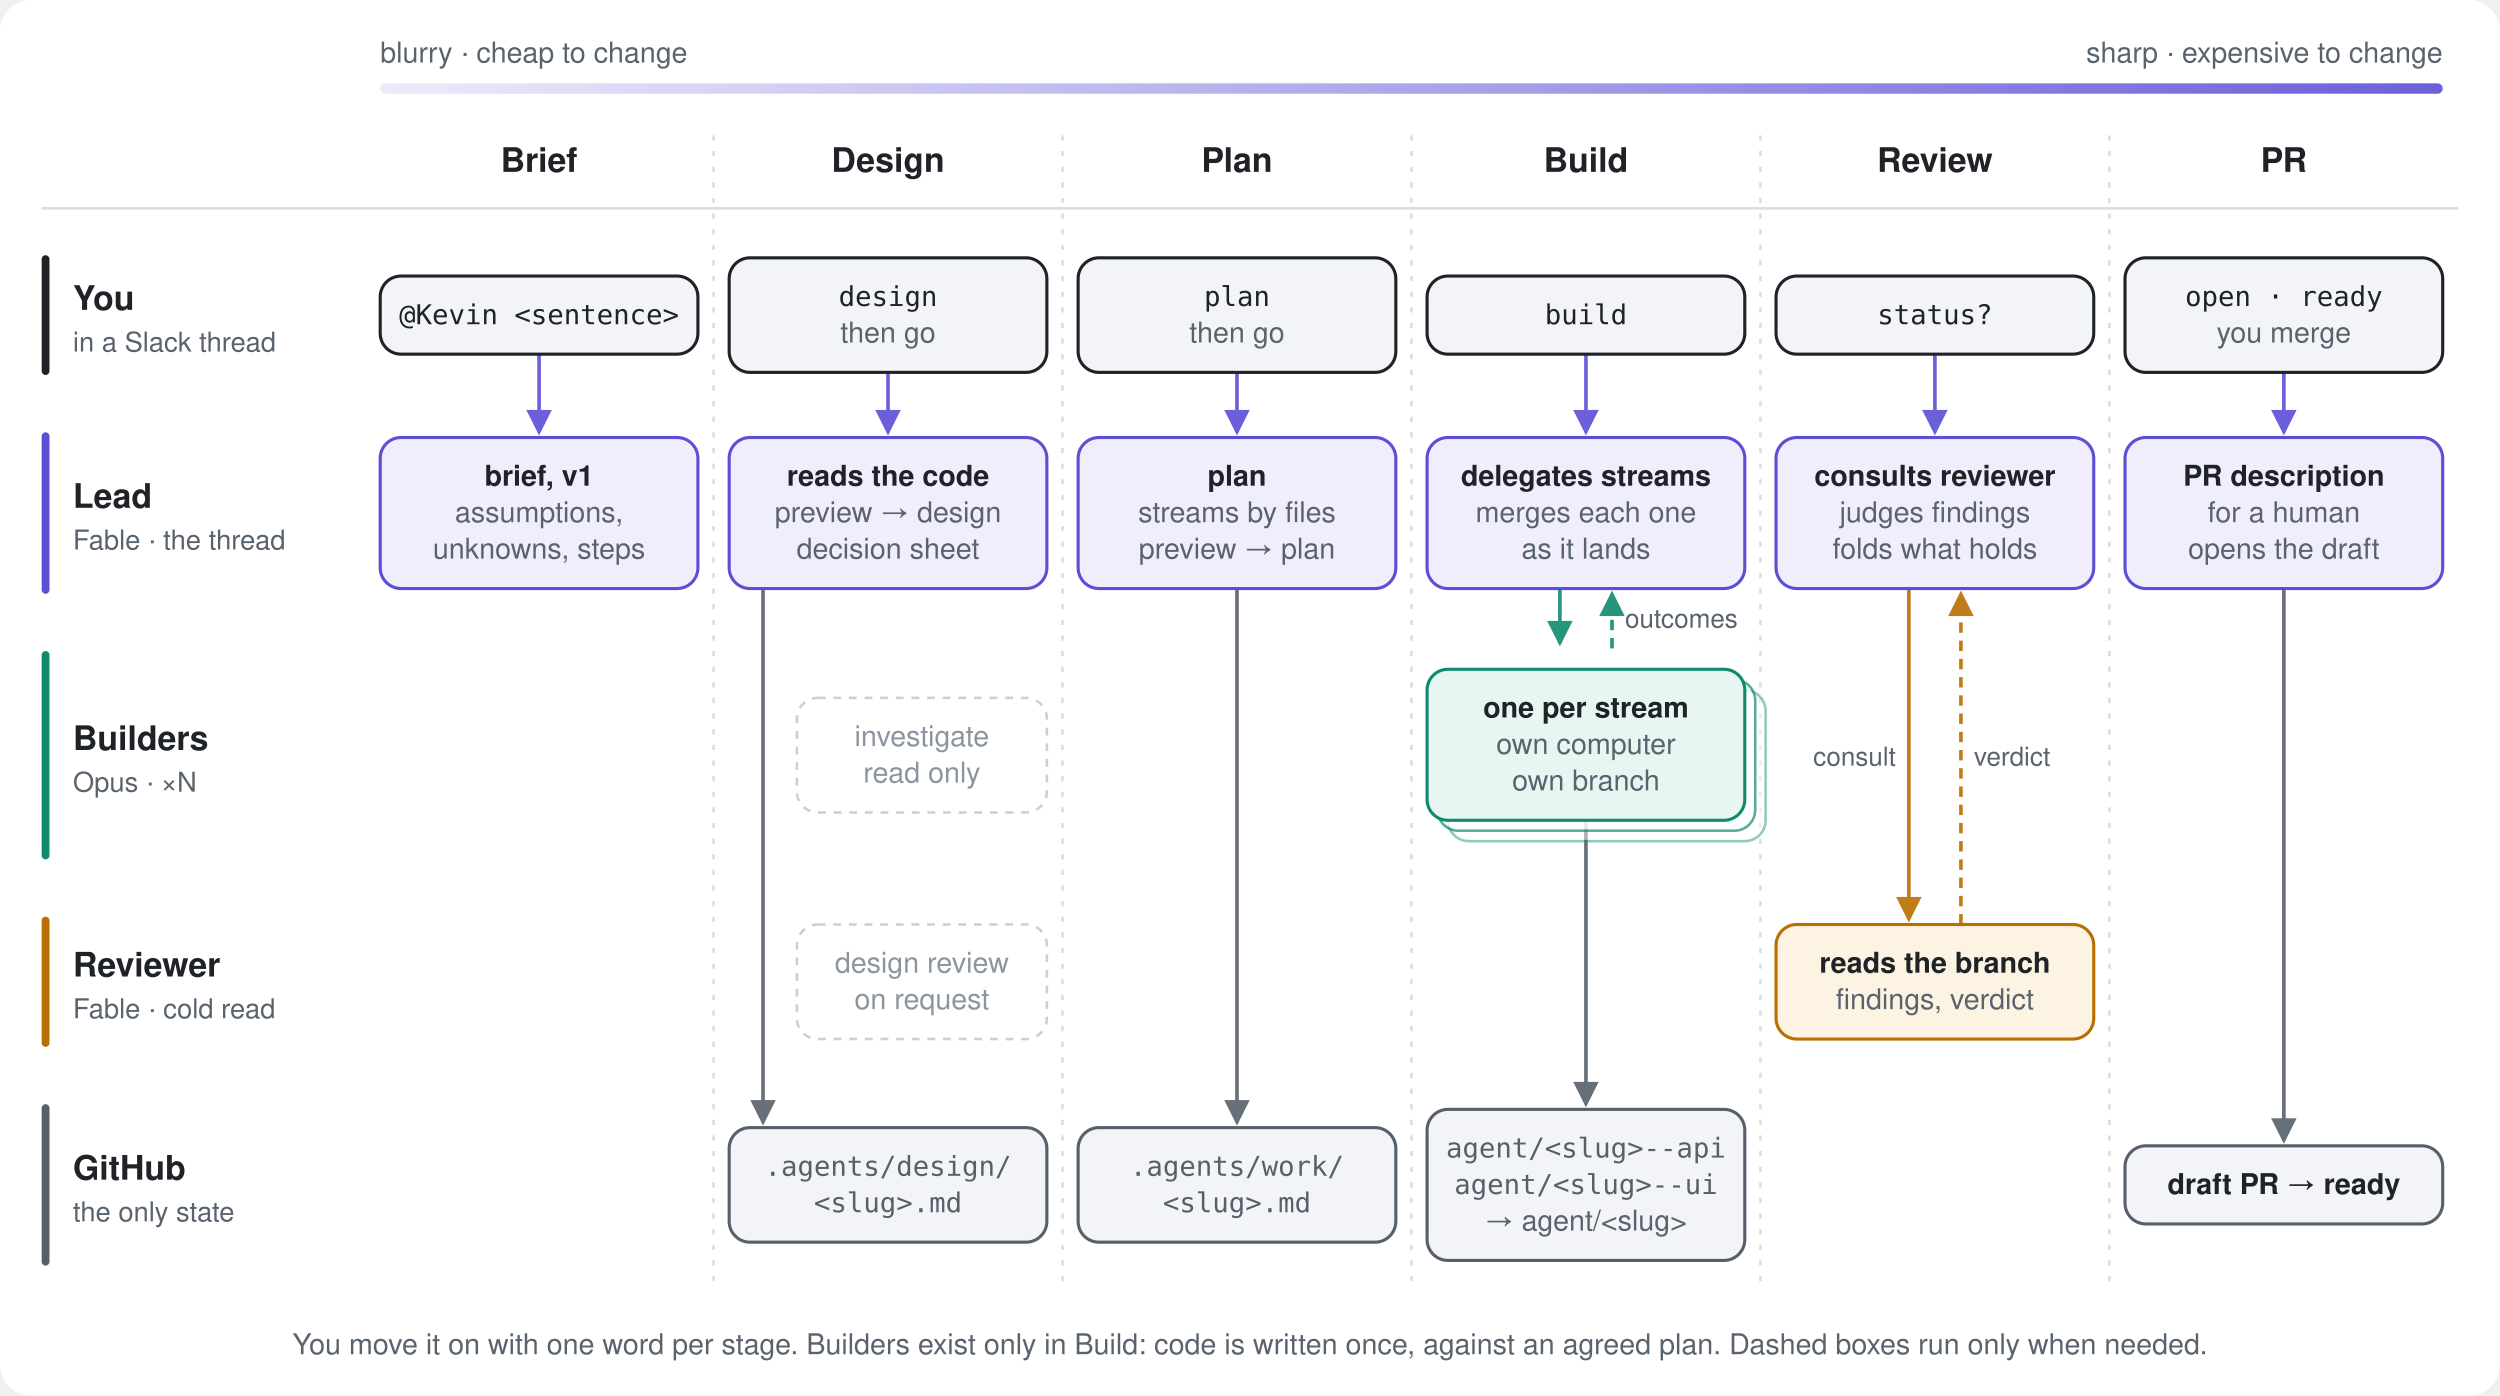
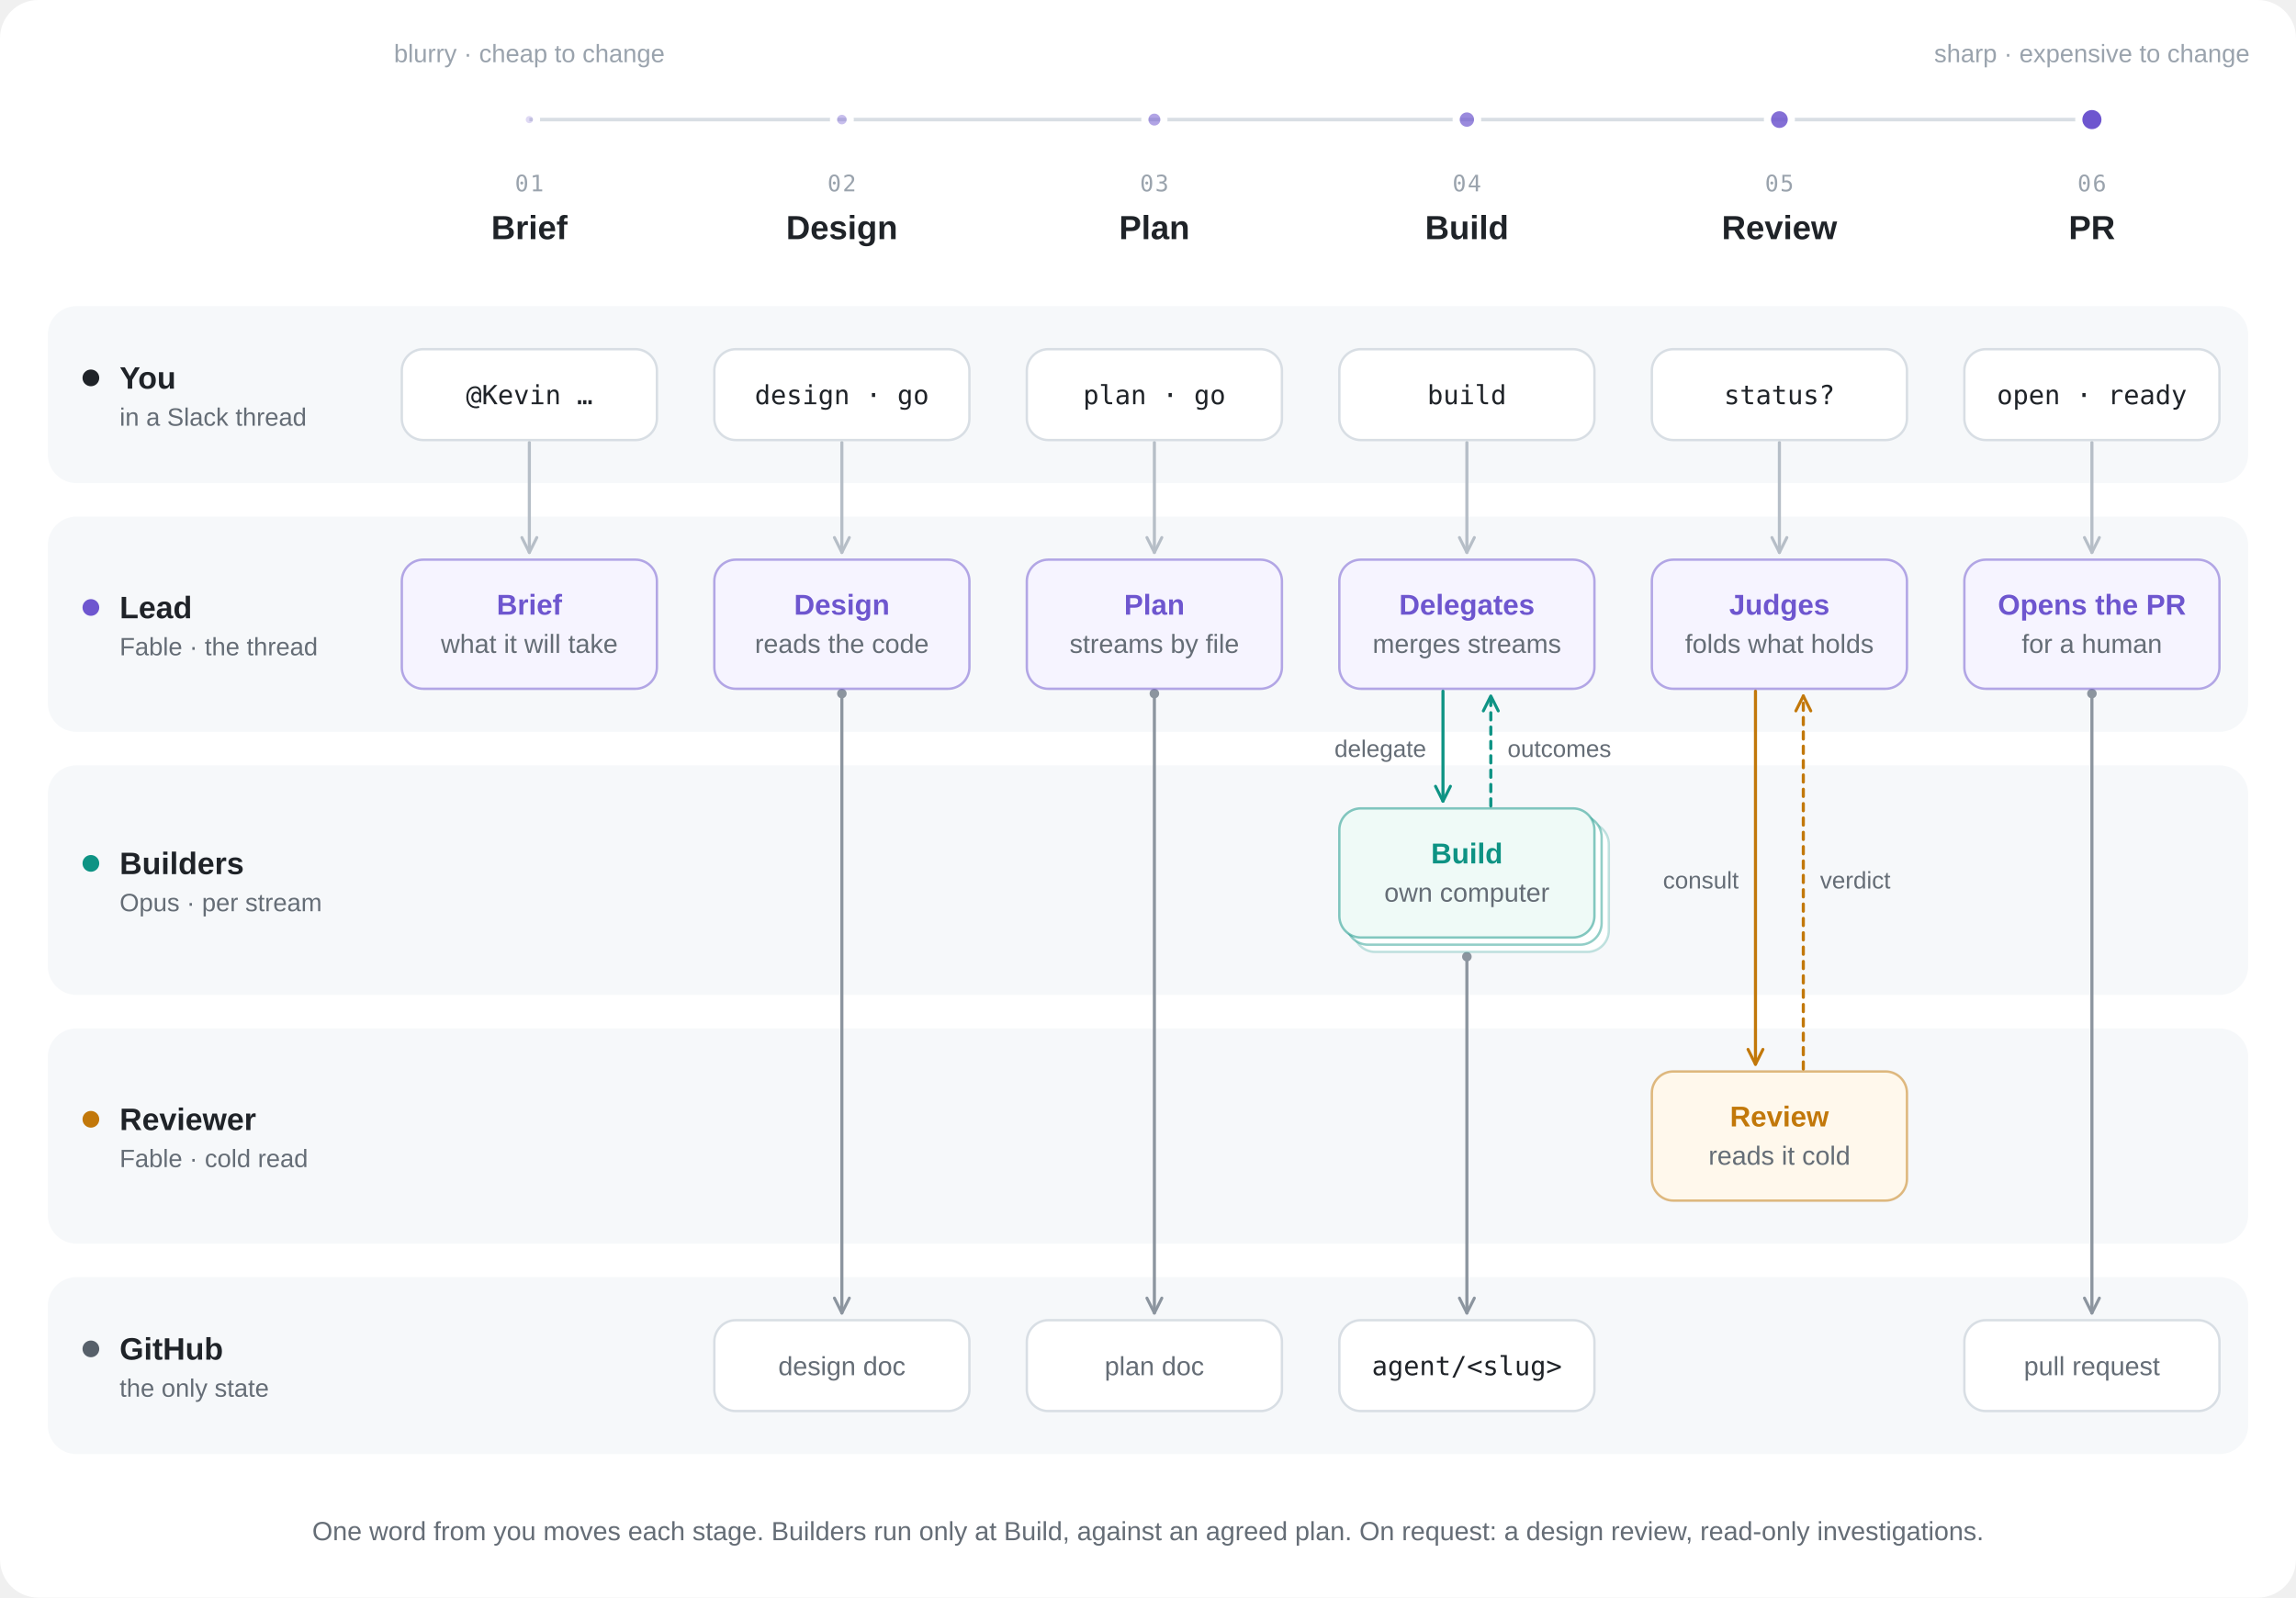
- <svg xmlns="http://www.w3.org/2000/svg" viewBox="0 0 960 536" width="960" height="536" role="img" aria-label="How Kevin works: who acts at each stage and what lands in git">
+ <svg xmlns="http://www.w3.org/2000/svg" viewBox="0 0 960 668" width="960" height="668" role="img" aria-label="How Kevin works: who acts at each stage and what lands in git">
  <defs>
-     <linearGradient id="res" x1="0" x2="1">
-       <stop offset="0" stop-color="#5b4fd6" stop-opacity="0.12" />
-       <stop offset="1" stop-color="#5b4fd6" stop-opacity="0.9" />
-     </linearGradient>
-     <marker id="arrow-you" viewBox="0 0 8 8" refX="7" refY="4" markerWidth="7" markerHeight="7" orient="auto">
-       <path d="M0,0 L8,4 L0,8 z" fill="#1f2328" />
+     <marker id="head-you" viewBox="0 0 10 10" refX="9" refY="5" markerWidth="6" markerHeight="6" orient="auto">
+       <path d="M1,1 L9,5 L1,9" fill="none" stroke="#1f2328" stroke-width="1.6" stroke-linecap="round" stroke-linejoin="round" />
    </marker>
-     <marker id="arrow-lead" viewBox="0 0 8 8" refX="7" refY="4" markerWidth="7" markerHeight="7" orient="auto">
-       <path d="M0,0 L8,4 L0,8 z" fill="#5b4fd6" />
+     <marker id="head-lead" viewBox="0 0 10 10" refX="9" refY="5" markerWidth="6" markerHeight="6" orient="auto">
+       <path d="M1,1 L9,5 L1,9" fill="none" stroke="#6e56cf" stroke-width="1.6" stroke-linecap="round" stroke-linejoin="round" />
    </marker>
-     <marker id="arrow-builder" viewBox="0 0 8 8" refX="7" refY="4" markerWidth="7" markerHeight="7" orient="auto">
-       <path d="M0,0 L8,4 L0,8 z" fill="#0f8a6f" />
+     <marker id="head-builder" viewBox="0 0 10 10" refX="9" refY="5" markerWidth="6" markerHeight="6" orient="auto">
+       <path d="M1,1 L9,5 L1,9" fill="none" stroke="#0e9384" stroke-width="1.6" stroke-linecap="round" stroke-linejoin="round" />
    </marker>
-     <marker id="arrow-reviewer" viewBox="0 0 8 8" refX="7" refY="4" markerWidth="7" markerHeight="7" orient="auto">
-       <path d="M0,0 L8,4 L0,8 z" fill="#b86e00" />
+     <marker id="head-reviewer" viewBox="0 0 10 10" refX="9" refY="5" markerWidth="6" markerHeight="6" orient="auto">
+       <path d="M1,1 L9,5 L1,9" fill="none" stroke="#c2780a" stroke-width="1.6" stroke-linecap="round" stroke-linejoin="round" />
    </marker>
-     <marker id="arrow-git" viewBox="0 0 8 8" refX="7" refY="4" markerWidth="7" markerHeight="7" orient="auto">
-       <path d="M0,0 L8,4 L0,8 z" fill="#57606a" />
+     <marker id="head-git" viewBox="0 0 10 10" refX="9" refY="5" markerWidth="6" markerHeight="6" orient="auto">
+       <path d="M1,1 L9,5 L1,9" fill="none" stroke="#57606a" stroke-width="1.6" stroke-linecap="round" stroke-linejoin="round" />
+     </marker>
+     <marker id="head-trigger" viewBox="0 0 10 10" refX="9" refY="5" markerWidth="6" markerHeight="6" orient="auto">
+       <path d="M1,1 L9,5 L1,9" fill="none" stroke="#b6bec7" stroke-width="1.6" stroke-linecap="round" stroke-linejoin="round" />
+     </marker>
+     <marker id="head-write" viewBox="0 0 10 10" refX="9" refY="5" markerWidth="6" markerHeight="6" orient="auto">
+       <path d="M1,1 L9,5 L1,9" fill="none" stroke="#8c959f" stroke-width="1.6" stroke-linecap="round" stroke-linejoin="round" />
    </marker>
  </defs>
-   <rect width="960" height="536" rx="12" fill="#ffffff" />
-   <text x="146" y="24" font-family="-apple-system, BlinkMacSystemFont, 'Segoe UI', Helvetica, Arial, sans-serif" font-size="11" fill="#59636e">blurry · cheap to change</text>
-   <text x="938" y="24" font-family="-apple-system, BlinkMacSystemFont, 'Segoe UI', Helvetica, Arial, sans-serif" font-size="11" fill="#59636e" text-anchor="end">sharp · expensive to change</text>
-   <rect x="146" y="32" width="792" height="4" rx="2" fill="url(#res)" />
-   <text x="207" y="66" font-family="-apple-system, BlinkMacSystemFont, 'Segoe UI', Helvetica, Arial, sans-serif" font-size="13" font-weight="600" fill="#1f2328" text-anchor="middle">Brief</text>
-   <text x="341" y="66" font-family="-apple-system, BlinkMacSystemFont, 'Segoe UI', Helvetica, Arial, sans-serif" font-size="13" font-weight="600" fill="#1f2328" text-anchor="middle">Design</text>
-   <line x1="274" y1="52" x2="274" y2="496" stroke="#d8dee4" stroke-width="1" stroke-dasharray="2 4" />
-   <text x="475" y="66" font-family="-apple-system, BlinkMacSystemFont, 'Segoe UI', Helvetica, Arial, sans-serif" font-size="13" font-weight="600" fill="#1f2328" text-anchor="middle">Plan</text>
-   <line x1="408" y1="52" x2="408" y2="496" stroke="#d8dee4" stroke-width="1" stroke-dasharray="2 4" />
-   <text x="609" y="66" font-family="-apple-system, BlinkMacSystemFont, 'Segoe UI', Helvetica, Arial, sans-serif" font-size="13" font-weight="600" fill="#1f2328" text-anchor="middle">Build</text>
-   <line x1="542" y1="52" x2="542" y2="496" stroke="#d8dee4" stroke-width="1" stroke-dasharray="2 4" />
-   <text x="743" y="66" font-family="-apple-system, BlinkMacSystemFont, 'Segoe UI', Helvetica, Arial, sans-serif" font-size="13" font-weight="600" fill="#1f2328" text-anchor="middle">Review</text>
-   <line x1="676" y1="52" x2="676" y2="496" stroke="#d8dee4" stroke-width="1" stroke-dasharray="2 4" />
-   <text x="877" y="66" font-family="-apple-system, BlinkMacSystemFont, 'Segoe UI', Helvetica, Arial, sans-serif" font-size="13" font-weight="600" fill="#1f2328" text-anchor="middle">PR</text>
-   <line x1="810" y1="52" x2="810" y2="496" stroke="#d8dee4" stroke-width="1" stroke-dasharray="2 4" />
-   <line x1="16" y1="80" x2="944" y2="80" stroke="#d8dee4" stroke-width="1" />
-   <rect x="16" y="98" width="3" height="46" rx="1.5" fill="#1f2328" />
-   <text x="28" y="119" font-family="-apple-system, BlinkMacSystemFont, 'Segoe UI', Helvetica, Arial, sans-serif" font-size="13" font-weight="600" fill="#1f2328">You</text>
-   <text x="28" y="135" font-family="-apple-system, BlinkMacSystemFont, 'Segoe UI', Helvetica, Arial, sans-serif" font-size="10.5" fill="#59636e">in a Slack thread</text>
-   <rect x="16" y="166" width="3" height="62" rx="1.5" fill="#5b4fd6" />
-   <text x="28" y="195" font-family="-apple-system, BlinkMacSystemFont, 'Segoe UI', Helvetica, Arial, sans-serif" font-size="13" font-weight="600" fill="#1f2328">Lead</text>
-   <text x="28" y="211" font-family="-apple-system, BlinkMacSystemFont, 'Segoe UI', Helvetica, Arial, sans-serif" font-size="10.5" fill="#59636e">Fable · the thread</text>
-   <rect x="16" y="250" width="3" height="80" rx="1.5" fill="#0f8a6f" />
-   <text x="28" y="288" font-family="-apple-system, BlinkMacSystemFont, 'Segoe UI', Helvetica, Arial, sans-serif" font-size="13" font-weight="600" fill="#1f2328">Builders</text>
-   <text x="28" y="304" font-family="-apple-system, BlinkMacSystemFont, 'Segoe UI', Helvetica, Arial, sans-serif" font-size="10.5" fill="#59636e">Opus · ×N</text>
-   <rect x="16" y="352" width="3" height="50" rx="1.5" fill="#b86e00" />
-   <text x="28" y="375" font-family="-apple-system, BlinkMacSystemFont, 'Segoe UI', Helvetica, Arial, sans-serif" font-size="13" font-weight="600" fill="#1f2328">Reviewer</text>
-   <text x="28" y="391" font-family="-apple-system, BlinkMacSystemFont, 'Segoe UI', Helvetica, Arial, sans-serif" font-size="10.5" fill="#59636e">Fable · cold read</text>
-   <rect x="16" y="424" width="3" height="62" rx="1.5" fill="#57606a" />
-   <text x="28" y="453" font-family="-apple-system, BlinkMacSystemFont, 'Segoe UI', Helvetica, Arial, sans-serif" font-size="13" font-weight="600" fill="#1f2328">GitHub</text>
-   <text x="28" y="469" font-family="-apple-system, BlinkMacSystemFont, 'Segoe UI', Helvetica, Arial, sans-serif" font-size="10.5" fill="#59636e">the only state</text>
-   <line x1="207" y1="136" x2="207" y2="166" stroke="#5b4fd6" stroke-width="1.4" marker-end="url(#arrow-lead)" opacity="0.9" />
-   <line x1="341" y1="143" x2="341" y2="166" stroke="#5b4fd6" stroke-width="1.4" marker-end="url(#arrow-lead)" opacity="0.9" />
-   <line x1="293" y1="226" x2="293" y2="431" stroke="#57606a" stroke-width="1.4" marker-end="url(#arrow-git)" opacity="0.9" />
-   <line x1="475" y1="143" x2="475" y2="166" stroke="#5b4fd6" stroke-width="1.4" marker-end="url(#arrow-lead)" opacity="0.9" />
-   <line x1="475" y1="226" x2="475" y2="431" stroke="#57606a" stroke-width="1.4" marker-end="url(#arrow-git)" opacity="0.9" />
-   <line x1="609" y1="136" x2="609" y2="166" stroke="#5b4fd6" stroke-width="1.4" marker-end="url(#arrow-lead)" opacity="0.9" />
-   <line x1="599" y1="226" x2="599" y2="247" stroke="#0f8a6f" stroke-width="1.4" marker-end="url(#arrow-builder)" opacity="0.9" />
-   <line x1="619" y1="249" x2="619" y2="228" stroke="#0f8a6f" stroke-width="1.4" marker-end="url(#arrow-builder)" stroke-dasharray="4 3" opacity="0.9" />
-   <text x="624" y="241" font-family="-apple-system, BlinkMacSystemFont, 'Segoe UI', Helvetica, Arial, sans-serif" font-size="10" fill="#59636e" text-anchor="start">outcomes</text>
-   <line x1="609" y1="315" x2="609" y2="424" stroke="#57606a" stroke-width="1.4" marker-end="url(#arrow-git)" opacity="0.9" />
-   <line x1="743" y1="136" x2="743" y2="166" stroke="#5b4fd6" stroke-width="1.4" marker-end="url(#arrow-lead)" opacity="0.9" />
-   <line x1="733" y1="226" x2="733" y2="353" stroke="#b86e00" stroke-width="1.4" marker-end="url(#arrow-reviewer)" opacity="0.9" />
-   <text x="728" y="294" font-family="-apple-system, BlinkMacSystemFont, 'Segoe UI', Helvetica, Arial, sans-serif" font-size="10" fill="#59636e" text-anchor="end">consult</text>
-   <line x1="753" y1="355" x2="753" y2="228" stroke="#b86e00" stroke-width="1.4" marker-end="url(#arrow-reviewer)" stroke-dasharray="4 3" opacity="0.9" />
-   <text x="758" y="294" font-family="-apple-system, BlinkMacSystemFont, 'Segoe UI', Helvetica, Arial, sans-serif" font-size="10" fill="#59636e" text-anchor="start">verdict</text>
-   <line x1="877" y1="143" x2="877" y2="166" stroke="#5b4fd6" stroke-width="1.4" marker-end="url(#arrow-lead)" opacity="0.9" />
-   <line x1="877" y1="226" x2="877" y2="438" stroke="#57606a" stroke-width="1.4" marker-end="url(#arrow-git)" opacity="0.9" />
-   <rect x="146" y="106" width="122" height="30" rx="8" fill="#f2f4f7" stroke="#1f2328" stroke-width="1.2" />
-   <text x="207" y="124.5" font-family="ui-monospace, SFMono-Regular, 'SF Mono', Menlo, Consolas, monospace" font-size="10.5" fill="#1f2328" text-anchor="middle">@Kevin &lt;sentence&gt;</text>
-   <rect x="280" y="99" width="122" height="44" rx="8" fill="#f2f4f7" stroke="#1f2328" stroke-width="1.2" />
-   <text x="341" y="117.5" font-family="ui-monospace, SFMono-Regular, 'SF Mono', Menlo, Consolas, monospace" font-size="10.5" fill="#1f2328" text-anchor="middle">design</text>
-   <text x="341" y="131.5" font-family="-apple-system, BlinkMacSystemFont, 'Segoe UI', Helvetica, Arial, sans-serif" font-size="11" fill="#59636e" text-anchor="middle">then go</text>
-   <rect x="414" y="99" width="122" height="44" rx="8" fill="#f2f4f7" stroke="#1f2328" stroke-width="1.2" />
-   <text x="475" y="117.5" font-family="ui-monospace, SFMono-Regular, 'SF Mono', Menlo, Consolas, monospace" font-size="10.5" fill="#1f2328" text-anchor="middle">plan</text>
-   <text x="475" y="131.5" font-family="-apple-system, BlinkMacSystemFont, 'Segoe UI', Helvetica, Arial, sans-serif" font-size="11" fill="#59636e" text-anchor="middle">then go</text>
-   <rect x="548" y="106" width="122" height="30" rx="8" fill="#f2f4f7" stroke="#1f2328" stroke-width="1.2" />
-   <text x="609" y="124.5" font-family="ui-monospace, SFMono-Regular, 'SF Mono', Menlo, Consolas, monospace" font-size="10.5" fill="#1f2328" text-anchor="middle">build</text>
-   <rect x="682" y="106" width="122" height="30" rx="8" fill="#f2f4f7" stroke="#1f2328" stroke-width="1.2" />
-   <text x="743" y="124.5" font-family="ui-monospace, SFMono-Regular, 'SF Mono', Menlo, Consolas, monospace" font-size="10.5" fill="#1f2328" text-anchor="middle">status?</text>
-   <rect x="816" y="99" width="122" height="44" rx="8" fill="#f2f4f7" stroke="#1f2328" stroke-width="1.2" />
-   <text x="877" y="117.5" font-family="ui-monospace, SFMono-Regular, 'SF Mono', Menlo, Consolas, monospace" font-size="10.5" fill="#1f2328" text-anchor="middle">open · ready</text>
-   <text x="877" y="131.5" font-family="-apple-system, BlinkMacSystemFont, 'Segoe UI', Helvetica, Arial, sans-serif" font-size="11" fill="#59636e" text-anchor="middle">you merge</text>
-   <rect x="146" y="168" width="122" height="58" rx="8" fill="#f0eefd" stroke="#5b4fd6" stroke-width="1.2" />
-   <text x="207" y="186.5" font-family="-apple-system, BlinkMacSystemFont, 'Segoe UI', Helvetica, Arial, sans-serif" font-size="11" font-weight="600" fill="#1f2328" text-anchor="middle">brief, v1</text>
-   <text x="207" y="200.5" font-family="-apple-system, BlinkMacSystemFont, 'Segoe UI', Helvetica, Arial, sans-serif" font-size="11" fill="#59636e" text-anchor="middle">assumptions,</text>
-   <text x="207" y="214.5" font-family="-apple-system, BlinkMacSystemFont, 'Segoe UI', Helvetica, Arial, sans-serif" font-size="11" fill="#59636e" text-anchor="middle">unknowns, steps</text>
-   <rect x="280" y="168" width="122" height="58" rx="8" fill="#f0eefd" stroke="#5b4fd6" stroke-width="1.2" />
-   <text x="341" y="186.5" font-family="-apple-system, BlinkMacSystemFont, 'Segoe UI', Helvetica, Arial, sans-serif" font-size="11" font-weight="600" fill="#1f2328" text-anchor="middle">reads the code</text>
-   <text x="341" y="200.5" font-family="-apple-system, BlinkMacSystemFont, 'Segoe UI', Helvetica, Arial, sans-serif" font-size="11" fill="#59636e" text-anchor="middle">preview → design</text>
-   <text x="341" y="214.5" font-family="-apple-system, BlinkMacSystemFont, 'Segoe UI', Helvetica, Arial, sans-serif" font-size="11" fill="#59636e" text-anchor="middle">decision sheet</text>
-   <rect x="414" y="168" width="122" height="58" rx="8" fill="#f0eefd" stroke="#5b4fd6" stroke-width="1.2" />
-   <text x="475" y="186.5" font-family="-apple-system, BlinkMacSystemFont, 'Segoe UI', Helvetica, Arial, sans-serif" font-size="11" font-weight="600" fill="#1f2328" text-anchor="middle">plan</text>
-   <text x="475" y="200.5" font-family="-apple-system, BlinkMacSystemFont, 'Segoe UI', Helvetica, Arial, sans-serif" font-size="11" fill="#59636e" text-anchor="middle">streams by files</text>
-   <text x="475" y="214.5" font-family="-apple-system, BlinkMacSystemFont, 'Segoe UI', Helvetica, Arial, sans-serif" font-size="11" fill="#59636e" text-anchor="middle">preview → plan</text>
-   <rect x="548" y="168" width="122" height="58" rx="8" fill="#f0eefd" stroke="#5b4fd6" stroke-width="1.2" />
-   <text x="609" y="186.5" font-family="-apple-system, BlinkMacSystemFont, 'Segoe UI', Helvetica, Arial, sans-serif" font-size="11" font-weight="600" fill="#1f2328" text-anchor="middle">delegates streams</text>
-   <text x="609" y="200.5" font-family="-apple-system, BlinkMacSystemFont, 'Segoe UI', Helvetica, Arial, sans-serif" font-size="11" fill="#59636e" text-anchor="middle">merges each one</text>
-   <text x="609" y="214.5" font-family="-apple-system, BlinkMacSystemFont, 'Segoe UI', Helvetica, Arial, sans-serif" font-size="11" fill="#59636e" text-anchor="middle">as it lands</text>
-   <rect x="682" y="168" width="122" height="58" rx="8" fill="#f0eefd" stroke="#5b4fd6" stroke-width="1.2" />
-   <text x="743" y="186.5" font-family="-apple-system, BlinkMacSystemFont, 'Segoe UI', Helvetica, Arial, sans-serif" font-size="11" font-weight="600" fill="#1f2328" text-anchor="middle">consults reviewer</text>
-   <text x="743" y="200.5" font-family="-apple-system, BlinkMacSystemFont, 'Segoe UI', Helvetica, Arial, sans-serif" font-size="11" fill="#59636e" text-anchor="middle">judges findings</text>
-   <text x="743" y="214.5" font-family="-apple-system, BlinkMacSystemFont, 'Segoe UI', Helvetica, Arial, sans-serif" font-size="11" fill="#59636e" text-anchor="middle">folds what holds</text>
-   <rect x="816" y="168" width="122" height="58" rx="8" fill="#f0eefd" stroke="#5b4fd6" stroke-width="1.2" />
-   <text x="877" y="186.5" font-family="-apple-system, BlinkMacSystemFont, 'Segoe UI', Helvetica, Arial, sans-serif" font-size="11" font-weight="600" fill="#1f2328" text-anchor="middle">PR description</text>
-   <text x="877" y="200.5" font-family="-apple-system, BlinkMacSystemFont, 'Segoe UI', Helvetica, Arial, sans-serif" font-size="11" fill="#59636e" text-anchor="middle">for a human</text>
-   <text x="877" y="214.5" font-family="-apple-system, BlinkMacSystemFont, 'Segoe UI', Helvetica, Arial, sans-serif" font-size="11" fill="#59636e" text-anchor="middle">opens the draft</text>
-   <rect x="306" y="268" width="96" height="44" rx="8" fill="#ffffff" stroke="#c8d1da" stroke-width="1" stroke-dasharray="3 3" />
-   <text x="354" y="286.5" font-family="-apple-system, BlinkMacSystemFont, 'Segoe UI', Helvetica, Arial, sans-serif" font-size="11" fill="#8c959f" text-anchor="middle">investigate</text>
-   <text x="354" y="300.5" font-family="-apple-system, BlinkMacSystemFont, 'Segoe UI', Helvetica, Arial, sans-serif" font-size="11" fill="#8c959f" text-anchor="middle">read only</text>
-   <rect x="556" y="265" width="122" height="58" rx="8" fill="#ffffff" stroke="#0f8a6f" stroke-width="1" opacity="0.45" />
-   <rect x="552" y="261" width="122" height="58" rx="8" fill="#ffffff" stroke="#0f8a6f" stroke-width="1" opacity="0.7" />
-   <rect x="548" y="257" width="122" height="58" rx="8" fill="#e8f6f1" stroke="#0f8a6f" stroke-width="1.2" />
-   <text x="609" y="275.5" font-family="-apple-system, BlinkMacSystemFont, 'Segoe UI', Helvetica, Arial, sans-serif" font-size="11" font-weight="600" fill="#1f2328" text-anchor="middle">one per stream</text>
-   <text x="609" y="289.5" font-family="-apple-system, BlinkMacSystemFont, 'Segoe UI', Helvetica, Arial, sans-serif" font-size="11" fill="#59636e" text-anchor="middle">own computer</text>
-   <text x="609" y="303.5" font-family="-apple-system, BlinkMacSystemFont, 'Segoe UI', Helvetica, Arial, sans-serif" font-size="11" fill="#59636e" text-anchor="middle">own branch</text>
-   <rect x="306" y="355" width="96" height="44" rx="8" fill="#ffffff" stroke="#c8d1da" stroke-width="1" stroke-dasharray="3 3" />
-   <text x="354" y="373.5" font-family="-apple-system, BlinkMacSystemFont, 'Segoe UI', Helvetica, Arial, sans-serif" font-size="11" fill="#8c959f" text-anchor="middle">design review</text>
-   <text x="354" y="387.5" font-family="-apple-system, BlinkMacSystemFont, 'Segoe UI', Helvetica, Arial, sans-serif" font-size="11" fill="#8c959f" text-anchor="middle">on request</text>
-   <rect x="682" y="355" width="122" height="44" rx="8" fill="#fdf3e3" stroke="#b86e00" stroke-width="1.2" />
-   <text x="743" y="373.5" font-family="-apple-system, BlinkMacSystemFont, 'Segoe UI', Helvetica, Arial, sans-serif" font-size="11" font-weight="600" fill="#1f2328" text-anchor="middle">reads the branch</text>
-   <text x="743" y="387.5" font-family="-apple-system, BlinkMacSystemFont, 'Segoe UI', Helvetica, Arial, sans-serif" font-size="11" fill="#59636e" text-anchor="middle">findings, verdict</text>
-   <rect x="280" y="433" width="122" height="44" rx="8" fill="#f2f4f7" stroke="#57606a" stroke-width="1.2" />
-   <text x="341" y="451.5" font-family="ui-monospace, SFMono-Regular, 'SF Mono', Menlo, Consolas, monospace" font-size="10.5" fill="#57606a" text-anchor="middle">.agents/design/</text>
-   <text x="341" y="465.5" font-family="ui-monospace, SFMono-Regular, 'SF Mono', Menlo, Consolas, monospace" font-size="10.5" fill="#57606a" text-anchor="middle">&lt;slug&gt;.md</text>
-   <rect x="414" y="433" width="122" height="44" rx="8" fill="#f2f4f7" stroke="#57606a" stroke-width="1.2" />
-   <text x="475" y="451.5" font-family="ui-monospace, SFMono-Regular, 'SF Mono', Menlo, Consolas, monospace" font-size="10.5" fill="#57606a" text-anchor="middle">.agents/work/</text>
-   <text x="475" y="465.5" font-family="ui-monospace, SFMono-Regular, 'SF Mono', Menlo, Consolas, monospace" font-size="10.5" fill="#57606a" text-anchor="middle">&lt;slug&gt;.md</text>
-   <rect x="548" y="426" width="122" height="58" rx="8" fill="#f2f4f7" stroke="#57606a" stroke-width="1.2" />
-   <text x="609" y="444.5" font-family="ui-monospace, SFMono-Regular, 'SF Mono', Menlo, Consolas, monospace" font-size="10.5" fill="#57606a" text-anchor="middle">agent/&lt;slug&gt;--api</text>
-   <text x="609" y="458.5" font-family="ui-monospace, SFMono-Regular, 'SF Mono', Menlo, Consolas, monospace" font-size="10.5" fill="#57606a" text-anchor="middle">agent/&lt;slug&gt;--ui</text>
-   <text x="609" y="472.5" font-family="-apple-system, BlinkMacSystemFont, 'Segoe UI', Helvetica, Arial, sans-serif" font-size="11" fill="#59636e" text-anchor="middle">→ agent/&lt;slug&gt;</text>
-   <rect x="816" y="440" width="122" height="30" rx="8" fill="#f2f4f7" stroke="#57606a" stroke-width="1.2" />
-   <text x="877" y="458.5" font-family="-apple-system, BlinkMacSystemFont, 'Segoe UI', Helvetica, Arial, sans-serif" font-size="11" font-weight="600" fill="#1f2328" text-anchor="middle">draft PR → ready</text>
-   <text x="480" y="520" font-family="-apple-system, BlinkMacSystemFont, 'Segoe UI', Helvetica, Arial, sans-serif" font-size="11" fill="#59636e" text-anchor="middle">You move it on with one word per stage. Builders exist only in Build: code is written once, against an agreed plan. Dashed boxes run only when needed.</text>
+   <rect width="960" height="668" rx="16" fill="#ffffff" />
+   <text x="221.333" y="26" font-family="-apple-system, BlinkMacSystemFont, 'Segoe UI', 'Helvetica Neue', Arial, sans-serif" font-size="10.5" fill="#9aa3ad" text-anchor="middle">blurry · cheap to change</text>
+   <text x="874.667" y="26" font-family="-apple-system, BlinkMacSystemFont, 'Segoe UI', 'Helvetica Neue', Arial, sans-serif" font-size="10.5" fill="#9aa3ad" text-anchor="middle">sharp · expensive to change</text>
+   <line x1="221.333" y1="50" x2="874.667" y2="50" stroke="#d8dee4" stroke-width="1.5" />
+   <circle cx="221.333" cy="50" r="3" fill="#6e56cf" fill-opacity="0.22" stroke="#ffffff" stroke-width="3" />
+   <text x="221.333" y="80" font-family="ui-monospace, SFMono-Regular, 'SF Mono', Menlo, Consolas, monospace" font-size="9.5" fill="#9aa3ad" text-anchor="middle" letter-spacing="0.6">01</text>
+   <text x="221.333" y="100" font-family="-apple-system, BlinkMacSystemFont, 'Segoe UI', 'Helvetica Neue', Arial, sans-serif" font-size="14" font-weight="600" fill="#1f2328" text-anchor="middle">Brief</text>
+   <circle cx="352" cy="50" r="3.5" fill="#6e56cf" fill-opacity="0.376" stroke="#ffffff" stroke-width="3" />
+   <text x="352" y="80" font-family="ui-monospace, SFMono-Regular, 'SF Mono', Menlo, Consolas, monospace" font-size="9.5" fill="#9aa3ad" text-anchor="middle" letter-spacing="0.6">02</text>
+   <text x="352" y="100" font-family="-apple-system, BlinkMacSystemFont, 'Segoe UI', 'Helvetica Neue', Arial, sans-serif" font-size="14" font-weight="600" fill="#1f2328" text-anchor="middle">Design</text>
+   <circle cx="482.667" cy="50" r="4" fill="#6e56cf" fill-opacity="0.532" stroke="#ffffff" stroke-width="3" />
+   <text x="482.667" y="80" font-family="ui-monospace, SFMono-Regular, 'SF Mono', Menlo, Consolas, monospace" font-size="9.5" fill="#9aa3ad" text-anchor="middle" letter-spacing="0.6">03</text>
+   <text x="482.667" y="100" font-family="-apple-system, BlinkMacSystemFont, 'Segoe UI', 'Helvetica Neue', Arial, sans-serif" font-size="14" font-weight="600" fill="#1f2328" text-anchor="middle">Plan</text>
+   <circle cx="613.333" cy="50" r="4.5" fill="#6e56cf" fill-opacity="0.688" stroke="#ffffff" stroke-width="3" />
+   <text x="613.333" y="80" font-family="ui-monospace, SFMono-Regular, 'SF Mono', Menlo, Consolas, monospace" font-size="9.5" fill="#9aa3ad" text-anchor="middle" letter-spacing="0.6">04</text>
+   <text x="613.333" y="100" font-family="-apple-system, BlinkMacSystemFont, 'Segoe UI', 'Helvetica Neue', Arial, sans-serif" font-size="14" font-weight="600" fill="#1f2328" text-anchor="middle">Build</text>
+   <circle cx="744" cy="50" r="5" fill="#6e56cf" fill-opacity="0.844" stroke="#ffffff" stroke-width="3" />
+   <text x="744" y="80" font-family="ui-monospace, SFMono-Regular, 'SF Mono', Menlo, Consolas, monospace" font-size="9.5" fill="#9aa3ad" text-anchor="middle" letter-spacing="0.6">05</text>
+   <text x="744" y="100" font-family="-apple-system, BlinkMacSystemFont, 'Segoe UI', 'Helvetica Neue', Arial, sans-serif" font-size="14" font-weight="600" fill="#1f2328" text-anchor="middle">Review</text>
+   <circle cx="874.667" cy="50" r="5.5" fill="#6e56cf" fill-opacity="1" stroke="#ffffff" stroke-width="3" />
+   <text x="874.667" y="80" font-family="ui-monospace, SFMono-Regular, 'SF Mono', Menlo, Consolas, monospace" font-size="9.5" fill="#9aa3ad" text-anchor="middle" letter-spacing="0.6">06</text>
+   <text x="874.667" y="100" font-family="-apple-system, BlinkMacSystemFont, 'Segoe UI', 'Helvetica Neue', Arial, sans-serif" font-size="14" font-weight="600" fill="#1f2328" text-anchor="middle">PR</text>
+   <rect x="20" y="128" width="920" height="74" rx="12" fill="#f6f8fa" />
+   <circle cx="38" cy="158" r="3.5" fill="#1f2328" />
+   <text x="50" y="162.5" font-family="-apple-system, BlinkMacSystemFont, 'Segoe UI', 'Helvetica Neue', Arial, sans-serif" font-size="13" font-weight="600" fill="#1f2328">You</text>
+   <text x="50" y="178" font-family="-apple-system, BlinkMacSystemFont, 'Segoe UI', 'Helvetica Neue', Arial, sans-serif" font-size="10.5" fill="#656d76">in a Slack thread</text>
+   <rect x="20" y="216" width="920" height="90" rx="12" fill="#f6f8fa" />
+   <circle cx="38" cy="254" r="3.5" fill="#6e56cf" />
+   <text x="50" y="258.5" font-family="-apple-system, BlinkMacSystemFont, 'Segoe UI', 'Helvetica Neue', Arial, sans-serif" font-size="13" font-weight="600" fill="#1f2328">Lead</text>
+   <text x="50" y="274" font-family="-apple-system, BlinkMacSystemFont, 'Segoe UI', 'Helvetica Neue', Arial, sans-serif" font-size="10.5" fill="#656d76">Fable · the thread</text>
+   <rect x="20" y="320" width="920" height="96" rx="12" fill="#f6f8fa" />
+   <circle cx="38" cy="361" r="3.5" fill="#0e9384" />
+   <text x="50" y="365.5" font-family="-apple-system, BlinkMacSystemFont, 'Segoe UI', 'Helvetica Neue', Arial, sans-serif" font-size="13" font-weight="600" fill="#1f2328">Builders</text>
+   <text x="50" y="381" font-family="-apple-system, BlinkMacSystemFont, 'Segoe UI', 'Helvetica Neue', Arial, sans-serif" font-size="10.5" fill="#656d76">Opus · per stream</text>
+   <rect x="20" y="430" width="920" height="90" rx="12" fill="#f6f8fa" />
+   <circle cx="38" cy="468" r="3.5" fill="#c2780a" />
+   <text x="50" y="472.5" font-family="-apple-system, BlinkMacSystemFont, 'Segoe UI', 'Helvetica Neue', Arial, sans-serif" font-size="13" font-weight="600" fill="#1f2328">Reviewer</text>
+   <text x="50" y="488" font-family="-apple-system, BlinkMacSystemFont, 'Segoe UI', 'Helvetica Neue', Arial, sans-serif" font-size="10.5" fill="#656d76">Fable · cold read</text>
+   <rect x="20" y="534" width="920" height="74" rx="12" fill="#f6f8fa" />
+   <circle cx="38" cy="564" r="3.5" fill="#57606a" />
+   <text x="50" y="568.5" font-family="-apple-system, BlinkMacSystemFont, 'Segoe UI', 'Helvetica Neue', Arial, sans-serif" font-size="13" font-weight="600" fill="#1f2328">GitHub</text>
+   <text x="50" y="584" font-family="-apple-system, BlinkMacSystemFont, 'Segoe UI', 'Helvetica Neue', Arial, sans-serif" font-size="10.5" fill="#656d76">the only state</text>
+   <line x1="221.333" y1="185" x2="221.333" y2="231" stroke="#b6bec7" stroke-width="1.3" stroke-linecap="round" marker-end="url(#head-trigger)" />
+   <line x1="352" y1="185" x2="352" y2="231" stroke="#b6bec7" stroke-width="1.3" stroke-linecap="round" marker-end="url(#head-trigger)" />
+   <line x1="482.667" y1="185" x2="482.667" y2="231" stroke="#b6bec7" stroke-width="1.3" stroke-linecap="round" marker-end="url(#head-trigger)" />
+   <line x1="613.333" y1="185" x2="613.333" y2="231" stroke="#b6bec7" stroke-width="1.3" stroke-linecap="round" marker-end="url(#head-trigger)" />
+   <line x1="744" y1="185" x2="744" y2="231" stroke="#b6bec7" stroke-width="1.3" stroke-linecap="round" marker-end="url(#head-trigger)" />
+   <line x1="874.667" y1="185" x2="874.667" y2="231" stroke="#b6bec7" stroke-width="1.3" stroke-linecap="round" marker-end="url(#head-trigger)" />
+   <line x1="352" y1="289" x2="352" y2="549" stroke="#8c959f" stroke-width="1.3" stroke-linecap="round" marker-end="url(#head-write)" />
+   <circle cx="352" cy="290" r="2" fill="#8c959f" />
+   <line x1="482.667" y1="289" x2="482.667" y2="549" stroke="#8c959f" stroke-width="1.3" stroke-linecap="round" marker-end="url(#head-write)" />
+   <circle cx="482.667" cy="290" r="2" fill="#8c959f" />
+   <line x1="603.333" y1="289" x2="603.333" y2="335" stroke="#0e9384" stroke-width="1.3" stroke-linecap="round" marker-end="url(#head-builder)" />
+   <text x="596.333" y="316.5" font-family="-apple-system, BlinkMacSystemFont, 'Segoe UI', 'Helvetica Neue', Arial, sans-serif" font-size="10" fill="#656d76" text-anchor="end">delegate</text>
+   <line x1="623.333" y1="337" x2="623.333" y2="291" stroke="#0e9384" stroke-width="1.3" stroke-dasharray="3 3" stroke-linecap="round" marker-end="url(#head-builder)" />
+   <text x="630.333" y="316.5" font-family="-apple-system, BlinkMacSystemFont, 'Segoe UI', 'Helvetica Neue', Arial, sans-serif" font-size="10" fill="#656d76" text-anchor="start">outcomes</text>
+   <line x1="613.333" y1="399" x2="613.333" y2="549" stroke="#8c959f" stroke-width="1.3" stroke-linecap="round" marker-end="url(#head-write)" />
+   <circle cx="613.333" cy="400" r="2" fill="#8c959f" />
+   <line x1="734" y1="289" x2="734" y2="445" stroke="#c2780a" stroke-width="1.3" stroke-linecap="round" marker-end="url(#head-reviewer)" />
+   <text x="727" y="371.5" font-family="-apple-system, BlinkMacSystemFont, 'Segoe UI', 'Helvetica Neue', Arial, sans-serif" font-size="10" fill="#656d76" text-anchor="end">consult</text>
+   <line x1="754" y1="447" x2="754" y2="291" stroke="#c2780a" stroke-width="1.3" stroke-dasharray="3 3" stroke-linecap="round" marker-end="url(#head-reviewer)" />
+   <text x="761" y="371.5" font-family="-apple-system, BlinkMacSystemFont, 'Segoe UI', 'Helvetica Neue', Arial, sans-serif" font-size="10" fill="#656d76" text-anchor="start">verdict</text>
+   <line x1="874.667" y1="289" x2="874.667" y2="549" stroke="#8c959f" stroke-width="1.3" stroke-linecap="round" marker-end="url(#head-write)" />
+   <circle cx="874.667" cy="290" r="2" fill="#8c959f" />
+   <rect x="168" y="146" width="106.667" height="38" rx="9" fill="#ffffff" stroke="#d8dee4" stroke-opacity="1" />
+   <text x="221.333" y="169" font-family="ui-monospace, SFMono-Regular, 'SF Mono', Menlo, Consolas, monospace" font-size="11" fill="#1f2328" text-anchor="middle">@Kevin …</text>
+   <rect x="298.667" y="146" width="106.667" height="38" rx="9" fill="#ffffff" stroke="#d8dee4" stroke-opacity="1" />
+   <text x="352" y="169" font-family="ui-monospace, SFMono-Regular, 'SF Mono', Menlo, Consolas, monospace" font-size="11" fill="#1f2328" text-anchor="middle">design · go</text>
+   <rect x="429.333" y="146" width="106.667" height="38" rx="9" fill="#ffffff" stroke="#d8dee4" stroke-opacity="1" />
+   <text x="482.667" y="169" font-family="ui-monospace, SFMono-Regular, 'SF Mono', Menlo, Consolas, monospace" font-size="11" fill="#1f2328" text-anchor="middle">plan · go</text>
+   <rect x="560" y="146" width="106.667" height="38" rx="9" fill="#ffffff" stroke="#d8dee4" stroke-opacity="1" />
+   <text x="613.333" y="169" font-family="ui-monospace, SFMono-Regular, 'SF Mono', Menlo, Consolas, monospace" font-size="11" fill="#1f2328" text-anchor="middle">build</text>
+   <rect x="690.667" y="146" width="106.667" height="38" rx="9" fill="#ffffff" stroke="#d8dee4" stroke-opacity="1" />
+   <text x="744" y="169" font-family="ui-monospace, SFMono-Regular, 'SF Mono', Menlo, Consolas, monospace" font-size="11" fill="#1f2328" text-anchor="middle">status?</text>
+   <rect x="821.333" y="146" width="106.667" height="38" rx="9" fill="#ffffff" stroke="#d8dee4" stroke-opacity="1" />
+   <text x="874.667" y="169" font-family="ui-monospace, SFMono-Regular, 'SF Mono', Menlo, Consolas, monospace" font-size="11" fill="#1f2328" text-anchor="middle">open · ready</text>
+   <rect x="168" y="234" width="106.667" height="54" rx="9" fill="#f6f4ff" stroke="#6e56cf" stroke-opacity="0.5" />
+   <text x="221.333" y="257" font-family="-apple-system, BlinkMacSystemFont, 'Segoe UI', 'Helvetica Neue', Arial, sans-serif" font-size="12" font-weight="600" fill="#6e56cf" text-anchor="middle">Brief</text>
+   <text x="221.333" y="273" font-family="-apple-system, BlinkMacSystemFont, 'Segoe UI', 'Helvetica Neue', Arial, sans-serif" font-size="11" fill="#656d76" text-anchor="middle">what it will take</text>
+   <rect x="298.667" y="234" width="106.667" height="54" rx="9" fill="#f6f4ff" stroke="#6e56cf" stroke-opacity="0.5" />
+   <text x="352" y="257" font-family="-apple-system, BlinkMacSystemFont, 'Segoe UI', 'Helvetica Neue', Arial, sans-serif" font-size="12" font-weight="600" fill="#6e56cf" text-anchor="middle">Design</text>
+   <text x="352" y="273" font-family="-apple-system, BlinkMacSystemFont, 'Segoe UI', 'Helvetica Neue', Arial, sans-serif" font-size="11" fill="#656d76" text-anchor="middle">reads the code</text>
+   <rect x="429.333" y="234" width="106.667" height="54" rx="9" fill="#f6f4ff" stroke="#6e56cf" stroke-opacity="0.5" />
+   <text x="482.667" y="257" font-family="-apple-system, BlinkMacSystemFont, 'Segoe UI', 'Helvetica Neue', Arial, sans-serif" font-size="12" font-weight="600" fill="#6e56cf" text-anchor="middle">Plan</text>
+   <text x="482.667" y="273" font-family="-apple-system, BlinkMacSystemFont, 'Segoe UI', 'Helvetica Neue', Arial, sans-serif" font-size="11" fill="#656d76" text-anchor="middle">streams by file</text>
+   <rect x="560" y="234" width="106.667" height="54" rx="9" fill="#f6f4ff" stroke="#6e56cf" stroke-opacity="0.5" />
+   <text x="613.333" y="257" font-family="-apple-system, BlinkMacSystemFont, 'Segoe UI', 'Helvetica Neue', Arial, sans-serif" font-size="12" font-weight="600" fill="#6e56cf" text-anchor="middle">Delegates</text>
+   <text x="613.333" y="273" font-family="-apple-system, BlinkMacSystemFont, 'Segoe UI', 'Helvetica Neue', Arial, sans-serif" font-size="11" fill="#656d76" text-anchor="middle">merges streams</text>
+   <rect x="690.667" y="234" width="106.667" height="54" rx="9" fill="#f6f4ff" stroke="#6e56cf" stroke-opacity="0.5" />
+   <text x="744" y="257" font-family="-apple-system, BlinkMacSystemFont, 'Segoe UI', 'Helvetica Neue', Arial, sans-serif" font-size="12" font-weight="600" fill="#6e56cf" text-anchor="middle">Judges</text>
+   <text x="744" y="273" font-family="-apple-system, BlinkMacSystemFont, 'Segoe UI', 'Helvetica Neue', Arial, sans-serif" font-size="11" fill="#656d76" text-anchor="middle">folds what holds</text>
+   <rect x="821.333" y="234" width="106.667" height="54" rx="9" fill="#f6f4ff" stroke="#6e56cf" stroke-opacity="0.5" />
+   <text x="874.667" y="257" font-family="-apple-system, BlinkMacSystemFont, 'Segoe UI', 'Helvetica Neue', Arial, sans-serif" font-size="12" font-weight="600" fill="#6e56cf" text-anchor="middle">Opens the PR</text>
+   <text x="874.667" y="273" font-family="-apple-system, BlinkMacSystemFont, 'Segoe UI', 'Helvetica Neue', Arial, sans-serif" font-size="11" fill="#656d76" text-anchor="middle">for a human</text>
+   <rect x="566" y="344" width="106.667" height="54" rx="9" fill="#ffffff" stroke="#0e9384" stroke-opacity="0.25" />
+   <rect x="563" y="341" width="106.667" height="54" rx="9" fill="#ffffff" stroke="#0e9384" stroke-opacity="0.45" />
+   <rect x="560" y="338" width="106.667" height="54" rx="9" fill="#effaf7" stroke="#0e9384" stroke-opacity="0.5" />
+   <text x="613.333" y="361" font-family="-apple-system, BlinkMacSystemFont, 'Segoe UI', 'Helvetica Neue', Arial, sans-serif" font-size="12" font-weight="600" fill="#0e9384" text-anchor="middle">Build</text>
+   <text x="613.333" y="377" font-family="-apple-system, BlinkMacSystemFont, 'Segoe UI', 'Helvetica Neue', Arial, sans-serif" font-size="11" fill="#656d76" text-anchor="middle">own computer</text>
+   <rect x="690.667" y="448" width="106.667" height="54" rx="9" fill="#fff8ec" stroke="#c2780a" stroke-opacity="0.5" />
+   <text x="744" y="471" font-family="-apple-system, BlinkMacSystemFont, 'Segoe UI', 'Helvetica Neue', Arial, sans-serif" font-size="12" font-weight="600" fill="#c2780a" text-anchor="middle">Review</text>
+   <text x="744" y="487" font-family="-apple-system, BlinkMacSystemFont, 'Segoe UI', 'Helvetica Neue', Arial, sans-serif" font-size="11" fill="#656d76" text-anchor="middle">reads it cold</text>
+   <rect x="298.667" y="552" width="106.667" height="38" rx="9" fill="#ffffff" stroke="#d8dee4" stroke-opacity="1" />
+   <text x="352" y="575" font-family="-apple-system, BlinkMacSystemFont, 'Segoe UI', 'Helvetica Neue', Arial, sans-serif" font-size="11" fill="#656d76" text-anchor="middle">design doc</text>
+   <rect x="429.333" y="552" width="106.667" height="38" rx="9" fill="#ffffff" stroke="#d8dee4" stroke-opacity="1" />
+   <text x="482.667" y="575" font-family="-apple-system, BlinkMacSystemFont, 'Segoe UI', 'Helvetica Neue', Arial, sans-serif" font-size="11" fill="#656d76" text-anchor="middle">plan doc</text>
+   <rect x="560" y="552" width="106.667" height="38" rx="9" fill="#ffffff" stroke="#d8dee4" stroke-opacity="1" />
+   <text x="613.333" y="575" font-family="ui-monospace, SFMono-Regular, 'SF Mono', Menlo, Consolas, monospace" font-size="11" fill="#1f2328" text-anchor="middle">agent/&lt;slug&gt;</text>
+   <rect x="821.333" y="552" width="106.667" height="38" rx="9" fill="#ffffff" stroke="#d8dee4" stroke-opacity="1" />
+   <text x="874.667" y="575" font-family="-apple-system, BlinkMacSystemFont, 'Segoe UI', 'Helvetica Neue', Arial, sans-serif" font-size="11" fill="#656d76" text-anchor="middle">pull request</text>
+   <text x="480" y="644" font-family="-apple-system, BlinkMacSystemFont, 'Segoe UI', 'Helvetica Neue', Arial, sans-serif" font-size="11" fill="#656d76" text-anchor="middle">One word from you moves each stage. Builders run only at Build, against an agreed plan. On request: a design review, read-only investigations.</text>
</svg>
